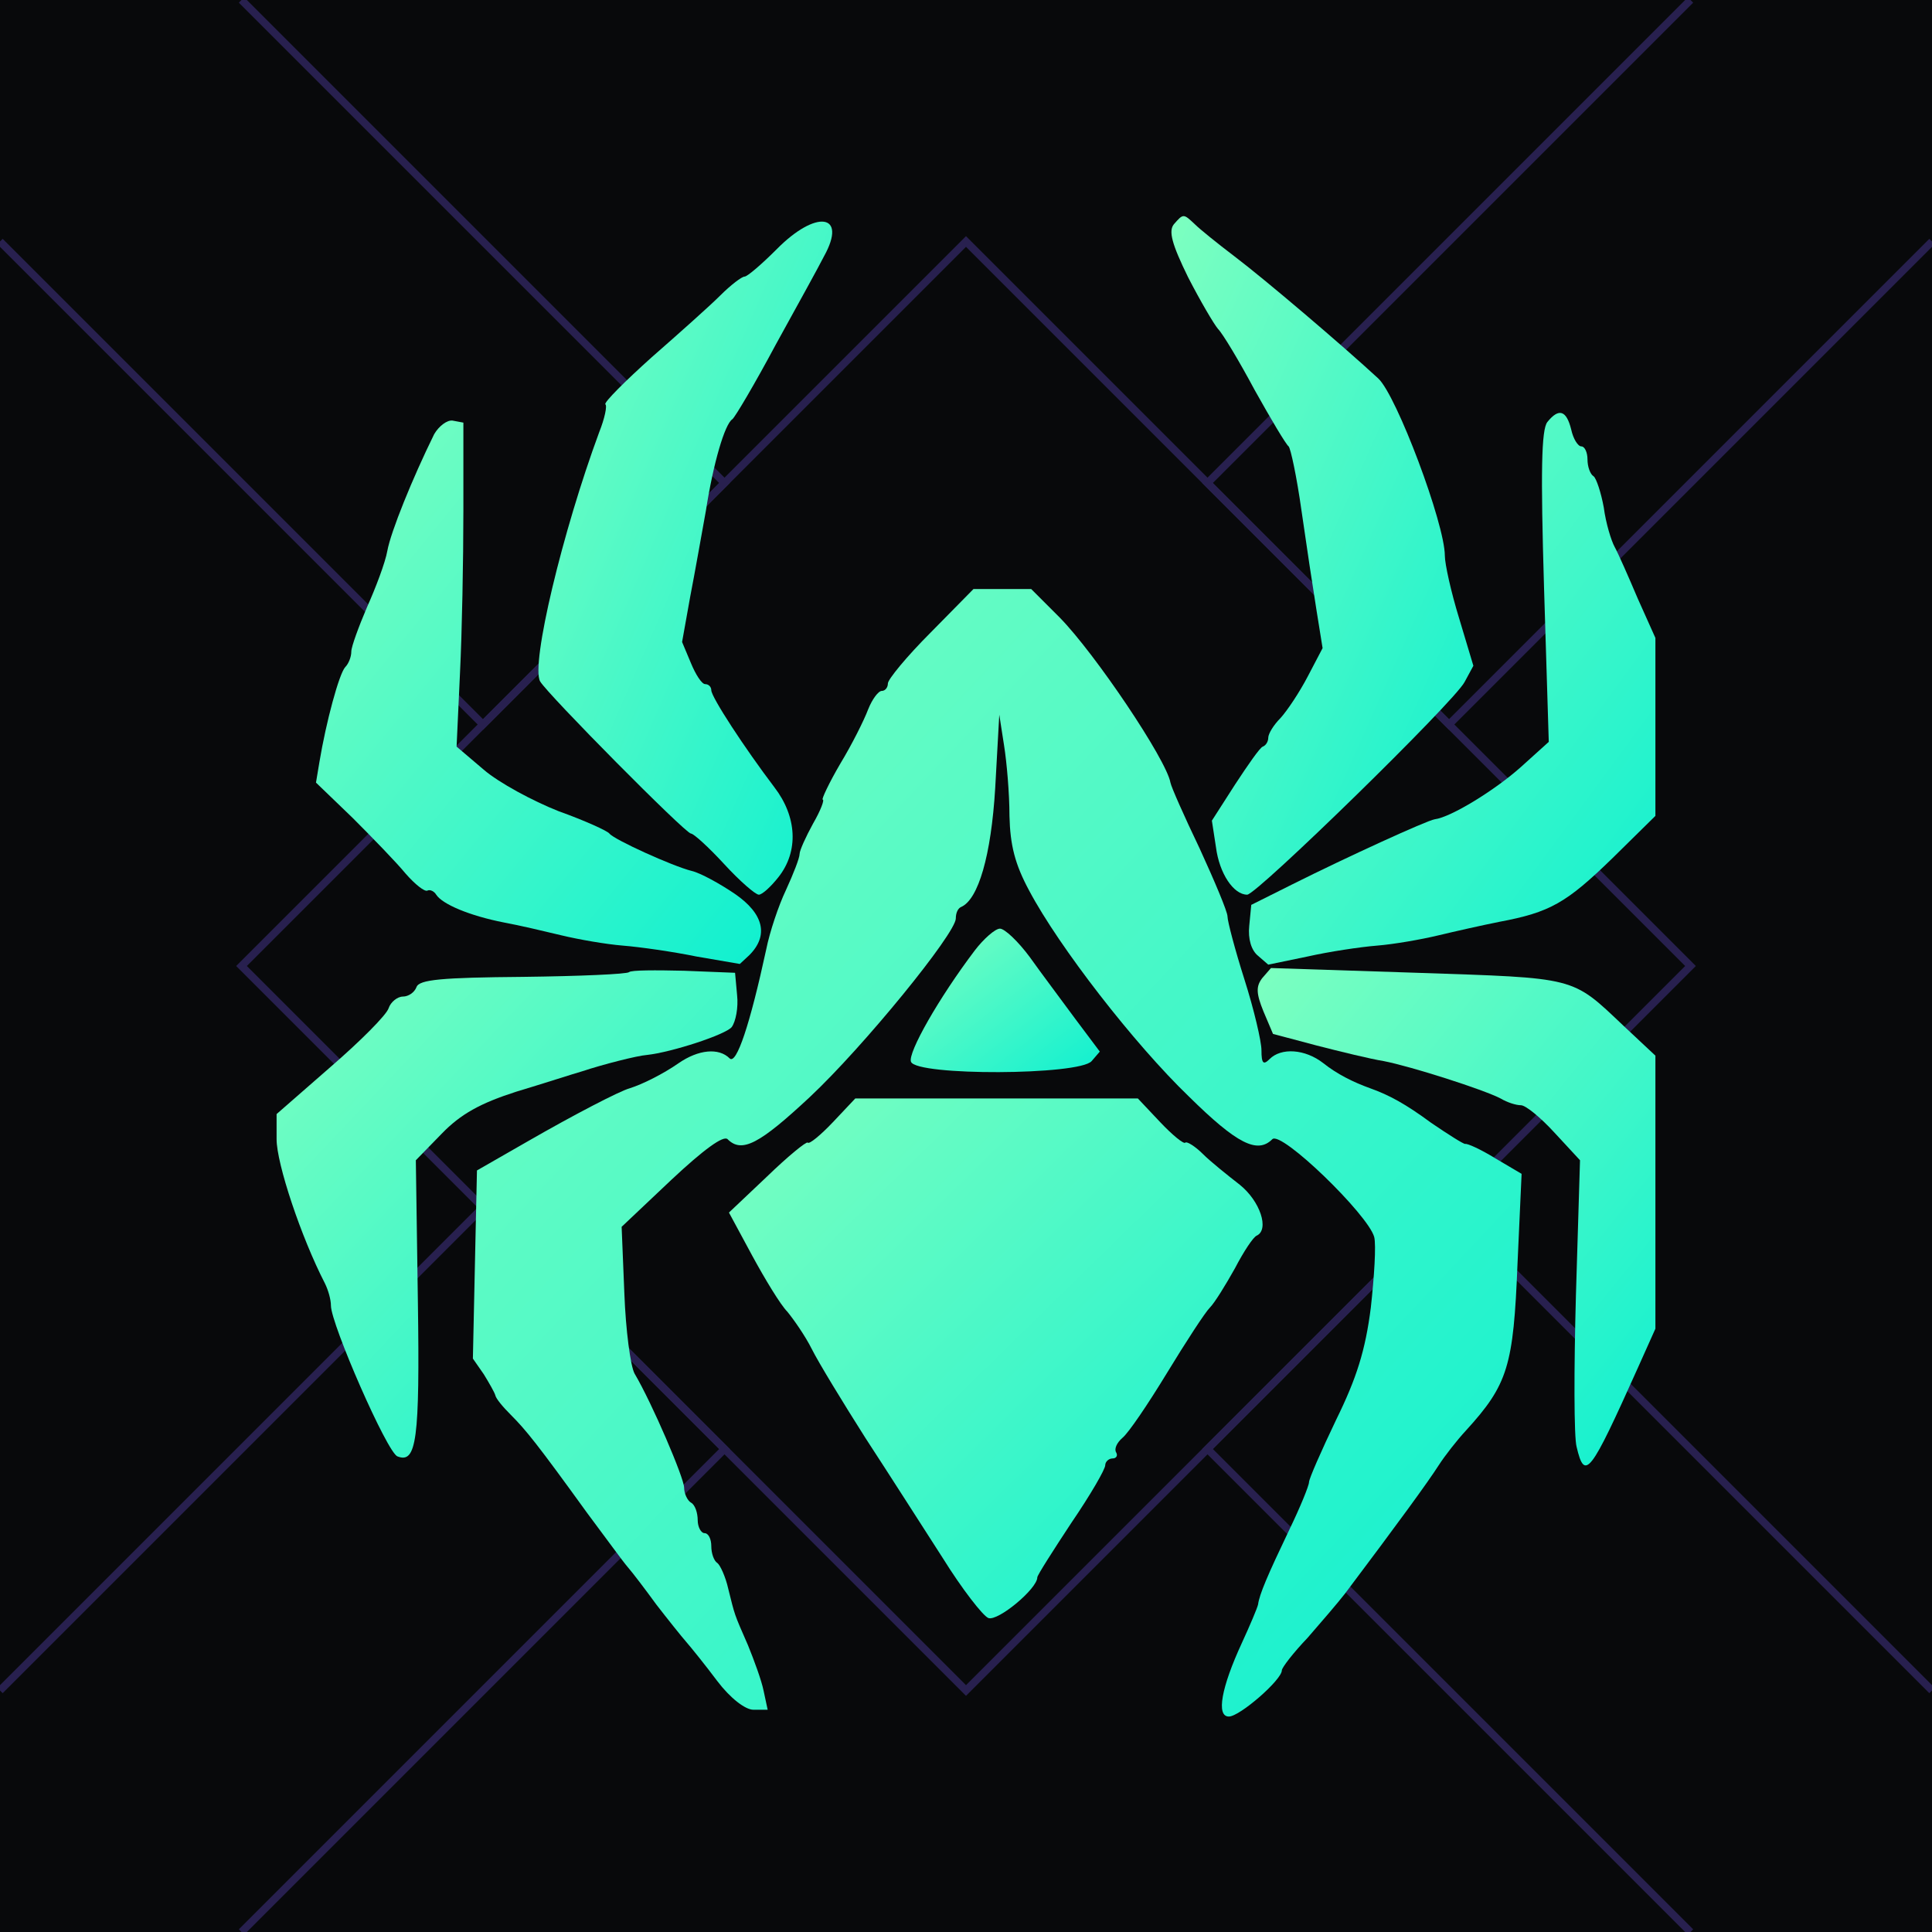
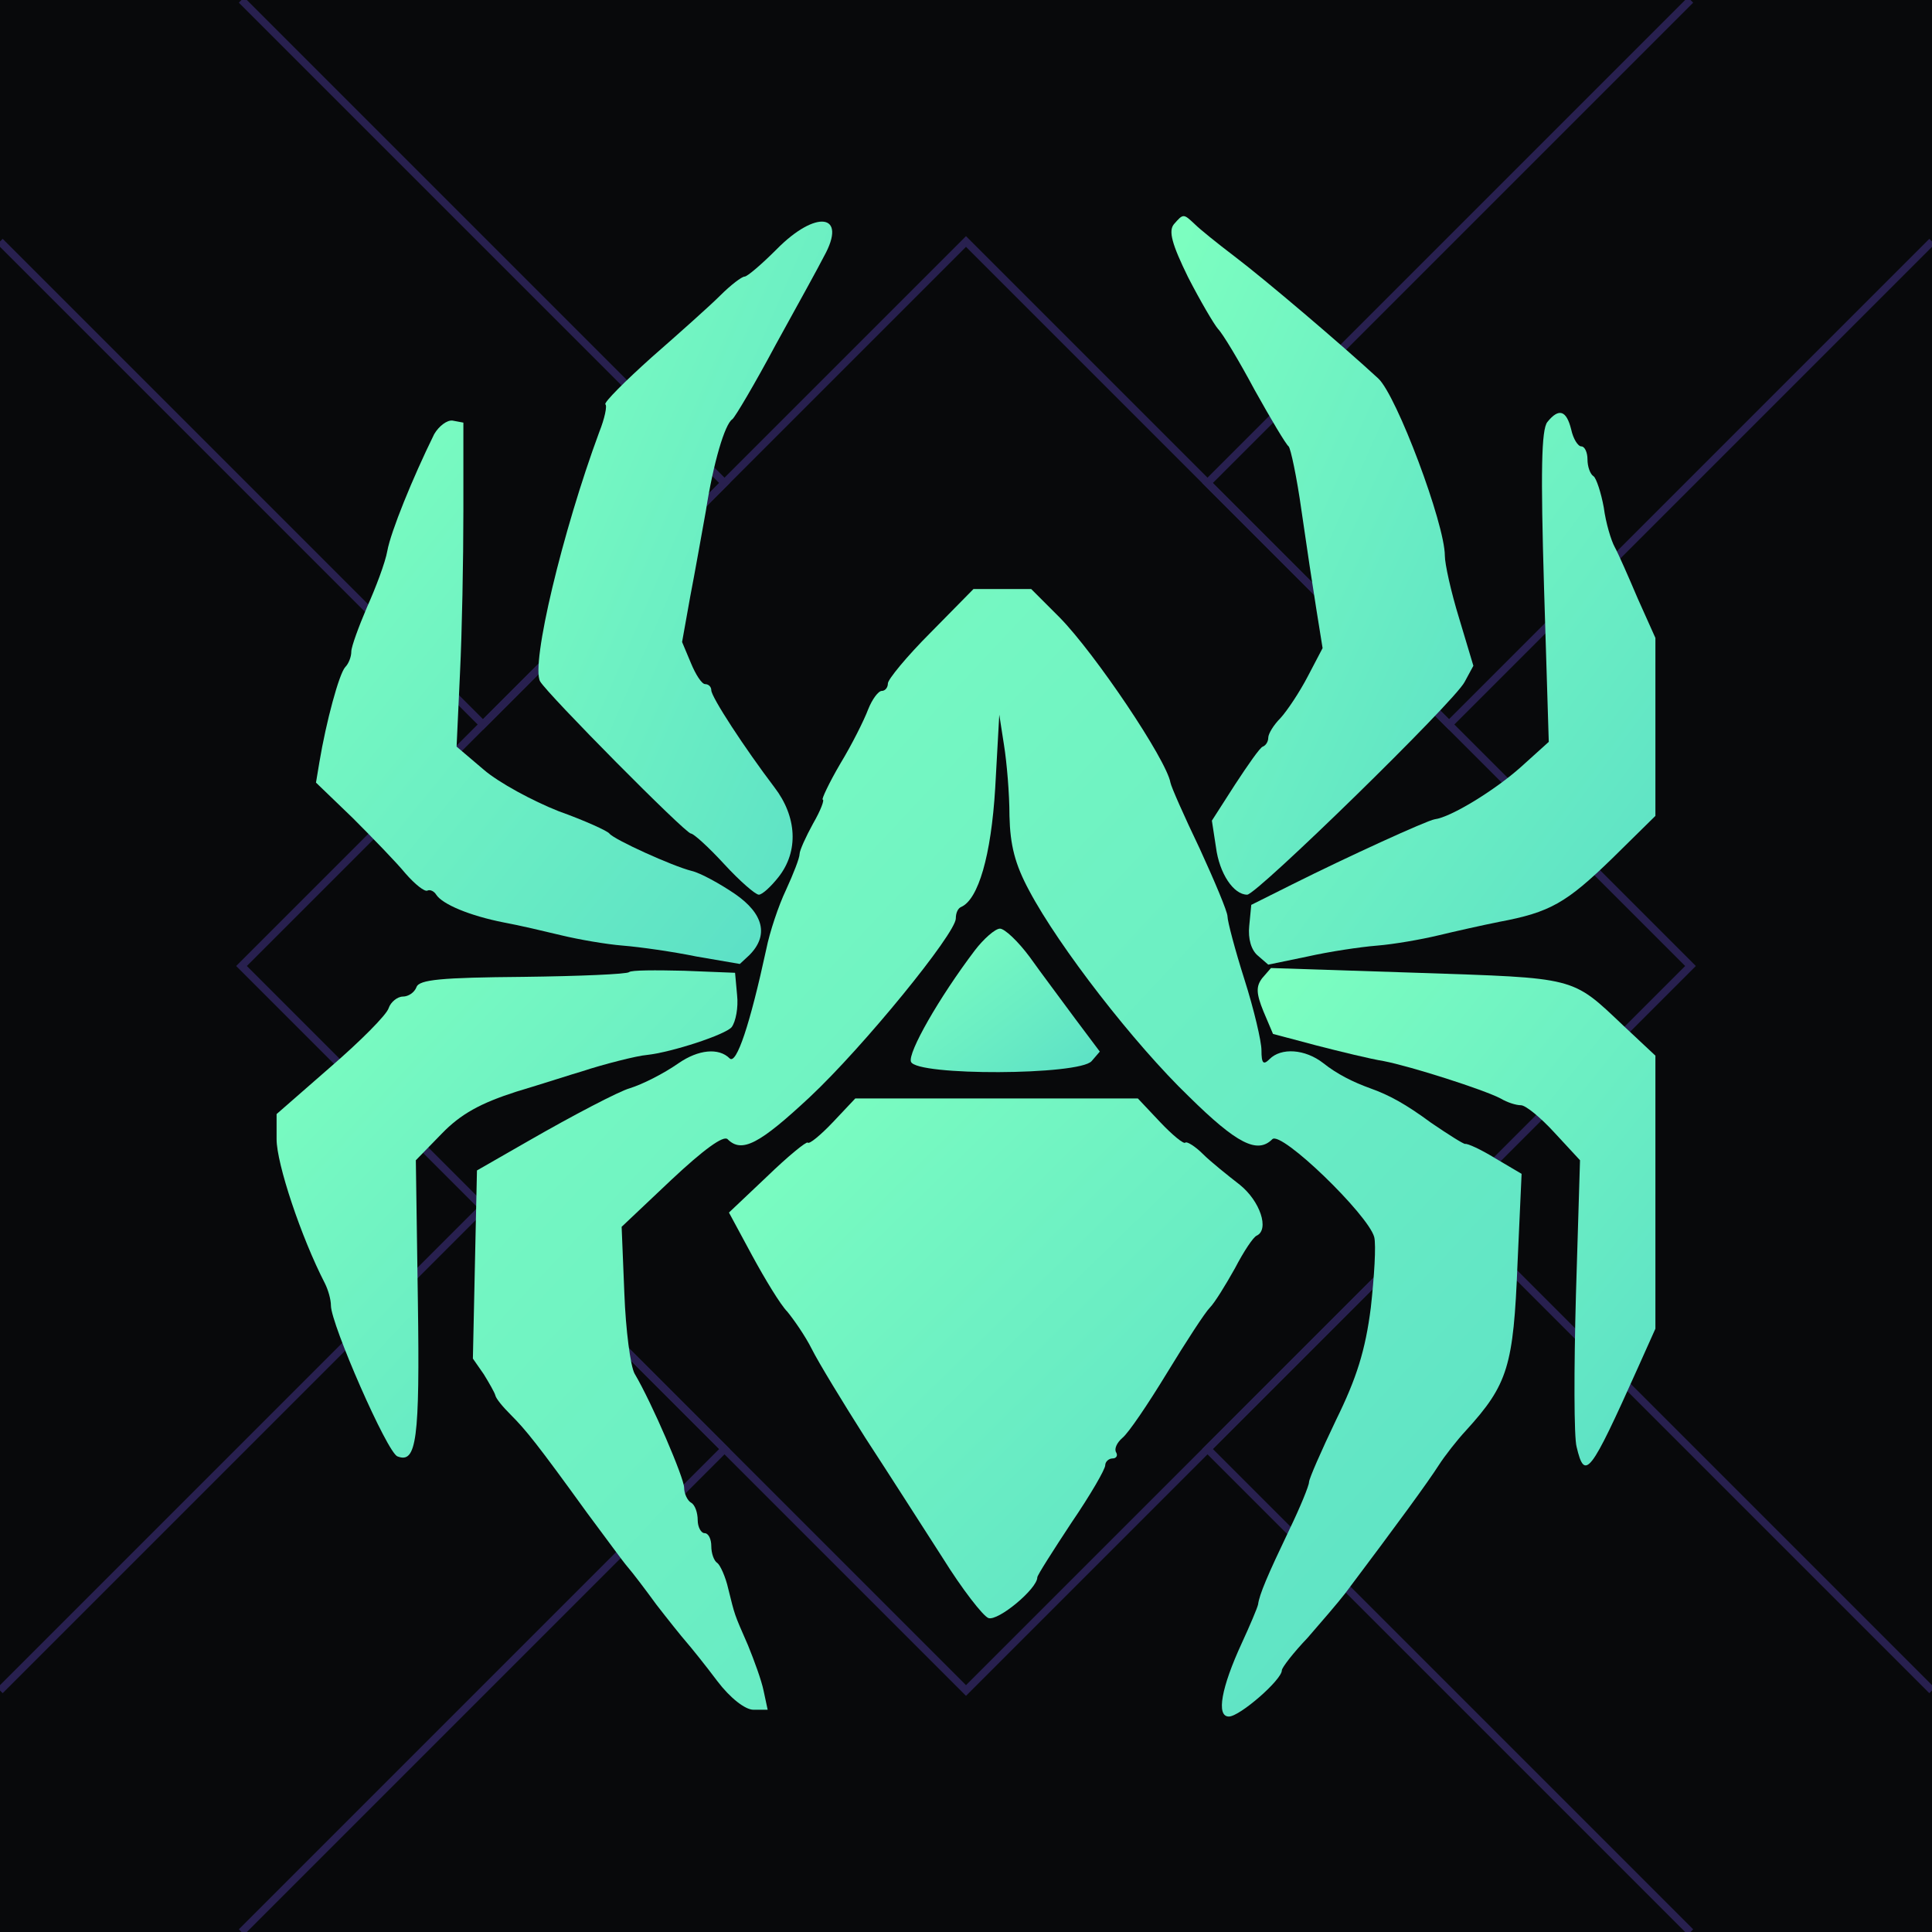
<svg xmlns="http://www.w3.org/2000/svg" width="256" height="256" viewBox="0 0 256 256" fill="none">
  <rect width="256" height="256" fill="#08090b" />
  <g opacity=".28" stroke="#7a5cff" stroke-width="1">
    <path d="M0 32 64 96 128 32 192 96 256 32M0 224 64 160 128 224 192 160 256 224" />
    <path d="M32 0 96 64 32 128 96 192 32 256M224 0 160 64 224 128 160 192 224 256" />
  </g>
  <defs>
    <linearGradient id="g" x1="0" y1="1" x2="1" y2="0">
-       <stop stop-color="#7DFFC0" />
-       <stop offset="1" stop-color="#10F0D0" />
+       <stop stop-color="#7dffc0" />
+       <stop offset="1" stop-color="#5ce0c6" />
    </linearGradient>
  </defs>
  <g transform="translate(128,128) scale(0.9) translate(-155.5,-204.5)">
    <g transform="translate(0,320) scale(0.1,-0.1)" fill="url(#g)" stroke="none">
      <path d="M1861 2247 c-8 -10 -3 -29 21 -78 18 -35 38 -69 44 -76 7 -7 31 -47     54 -90 24 -43 46 -80 50 -83 3 -3 12 -45 19 -95 7 -49 17 -115 22 -146 l9 -56     -22 -42 c-12 -23 -30 -50 -40 -61 -10 -10 -18 -23 -18 -29 0 -5 -3 -11 -8 -13     -4 -1 -22 -27 -41 -56 l-34 -53 6 -39 c5 -39 26 -70 46 -70 14 0 304 283 320     313 l13 24 -21 70 c-12 39 -21 80 -21 92 0 47 -71 236 -98 261 -52 48 -167     146 -212 180 -25 19 -51 40 -58 47 -17 16 -17 16 -31 0z" />
      <path d="M1276 2210 c-22 -22 -43 -40 -47 -40 -4 0 -20 -12 -36 -28 -15 -15     -61 -56 -101 -91 -39 -35 -70 -66 -68 -69 3 -2 -1 -21 -9 -41 -54 -146 -101     -342 -87 -367 11 -19 214 -224 222 -224 4 0 26 -20 49 -45 23 -25 46 -45 51     -45 5 0 18 12 29 26 30 38 27 89 -6 132 -44 58 -93 133 -93 143 0 5 -4 9 -9 9     -5 0 -14 14 -21 31 l-13 31 12 67 c7 36 17 93 23 126 11 71 28 128 39 135 4 3     33 52 64 110 32 58 64 116 71 130 35 63 -12 69 -70 10z" />
      <path d="M2411 1956 c-9 -11 -10 -74 -5 -243 l7 -228 -41 -37 c-38 -34 -103     -74 -127 -77 -12 -2 -128 -55 -210 -96 l-60 -30 -3 -31 c-2 -19 3 -36 13 -44     l15 -13 58 12 c31 7 77 14 102 16 25 2 65 9 90 15 25 6 65 15 90 20 75 14 99     28 166 93 l64 63 0 131 0 131 -26 58 c-14 33 -29 67 -34 76 -5 9 -13 35 -16     58 -4 22 -11 43 -15 46 -5 3 -9 14 -9 25 0 10 -4 19 -9 19 -5 0 -12 11 -15 25     -7 28 -18 32 -35 11z" />
      <path d="M772 1938 c-32 -65 -64 -144 -69 -172 -3 -17 -17 -54 -30 -83 -12     -28 -23 -58 -23 -65 0 -8 -4 -18 -9 -23 -9 -10 -28 -80 -38 -140 l-5 -30 54     -52 c29 -29 64 -65 78 -82 14 -16 28 -27 32 -25 4 2 10 -1 13 -6 9 -14 49 -31     100 -41 22 -4 60 -13 85 -19 25 -6 65 -13 90 -15 25 -2 74 -9 108 -16 l64 -11     14 13 c29 29 21 61 -21 90 -22 15 -51 31 -64 34 -28 7 -114 46 -121 55 -3 4     -36 19 -75 33 -38 15 -88 42 -110 61 l-40 34 5 108 c3 60 5 167 5 239 l0 130     -16 3 c-8 1 -20 -8 -27 -20z" />
      <path d="M1503 1646 c-35 -35 -63 -69 -63 -75 0 -6 -4 -11 -9 -11 -5 0 -14     -12 -20 -27 -6 -16 -24 -52 -41 -80 -17 -29 -28 -53 -26 -53 3 0 -3 -16 -14     -35 -11 -20 -20 -40 -20 -45 0 -6 -9 -29 -20 -53 -11 -23 -24 -62 -29 -87 -24     -111 -44 -171 -54 -161 -16 16 -46 13 -75 -7 -23 -16 -53 -31 -72 -37 -15 -4     -84 -40 -150 -78 l-75 -43 -3 -138 -3 -139 16 -23 c8 -13 16 -27 17 -31 1 -5     11 -17 23 -29 22 -22 39 -43 112 -144 27 -36 53 -72 60 -80 7 -8 26 -33 42     -55 17 -22 37 -47 44 -55 7 -8 28 -34 46 -58 19 -25 41 -42 53 -42 l21 0 -6     28 c-3 15 -14 45 -23 67 -21 48 -19 43 -29 83 -4 18 -12 35 -16 38 -5 3 -9 14     -9 25 0 10 -4 19 -10 19 -5 0 -10 9 -10 19 0 11 -4 23 -10 26 -5 3 -10 13 -10     22 0 14 -47 124 -73 168 -6 11 -13 64 -15 118 l-4 98 73 69 c48 45 77 66 83     60 21 -21 47 -7 121 62 79 74 215 241 215 263 0 8 3 15 8 17 25 11 44 75 50     175 l6 108 7 -45 c4 -25 8 -71 8 -104 1 -43 8 -71 29 -110 44 -83 155 -226     235 -303 71 -70 101 -85 123 -63 13 13 141 -111 150 -144 3 -12 0 -59 -5 -104     -8 -63 -21 -104 -51 -165 -22 -46 -40 -87 -40 -92 0 -5 -13 -37 -29 -70 -32     -67 -44 -95 -46 -110 -1 -5 -12 -31 -24 -57 -30 -65 -38 -108 -19 -108 16 0     78 54 78 68 0 4 17 26 38 48 20 23 45 52 55 65 79 105 122 164 138 189 9 14     27 37 40 51 62 68 70 95 76 246 l6 132 -39 23 c-21 13 -41 22 -44 21 -3 0 -25     14 -50 31 -38 28 -62 41 -90 51 -25 9 -49 21 -69 37 -27 21 -62 23 -79 6 -9     -9 -12 -7 -12 13 0 13 -11 60 -25 104 -14 44 -25 86 -25 93 0 7 -19 52 -41     100 -23 48 -42 91 -43 97 -6 34 -111 190 -163 243 l-42 42 -42 0 -43 0 -63     -64z" />
      <path d="M1568 1178 c-53 -70 -99 -151 -94 -164 8 -21 248 -20 266 1 l12 14     -36 48 c-19 26 -50 67 -67 91 -17 23 -37 42 -44 42 -7 0 -24 -15 -37 -32z" />
      <path d="M1059 1146 c-3 -3 -73 -6 -156 -7 -120 -1 -153 -4 -157 -15 -3 -8     -12 -14 -20 -14 -8 0 -18 -8 -21 -17 -3 -10 -42 -49 -86 -87 l-79 -69 0 -37     c0 -36 36 -144 71 -212 5 -10 9 -24 9 -33 0 -27 83 -217 98 -222 28 -11 33 24     30 229 l-3 207 38 39 c28 29 57 45 110 62 40 12 83 26 97 30 30 10 81 23 95     24 37 4 116 30 125 41 6 8 10 29 8 47 l-3 33 -75 3 c-42 1 -78 1 -81 -2z" />
      <path d="M1991 1137 c-9 -12 -9 -22 2 -49 l14 -33 64 -17 c35 -9 80 -20 99     -23 41 -8 147 -42 172 -55 10 -6 23 -10 30 -10 7 0 29 -18 50 -41 l37 -40 -6     -198 c-3 -109 -3 -210 1 -224 12 -51 20 -40 90 116 l26 58 0 201 0 201 -47 44     c-77 73 -68 70 -304 78 l-215 7 -13 -15z" />
      <path d="M1359 925 c-18 -19 -35 -33 -37 -30 -2 2 -29 -20 -60 -50 l-56 -53     34 -63 c19 -35 42 -73 52 -83 9 -11 26 -35 36 -55 10 -20 46 -79 79 -131 34     -52 85 -132 114 -177 28 -45 59 -85 67 -88 14 -5 72 43 72 60 0 3 23 39 50 80     28 41 50 79 50 85 0 5 5 10 11 10 5 0 8 4 5 9 -3 5 1 14 9 21 9 7 38 50 66 96     28 46 56 89 63 96 7 7 23 33 37 58 13 25 27 46 32 48 19 9 5 51 -25 75 -18 14     -43 34 -54 45 -12 12 -24 19 -26 17 -2 -3 -19 11 -37 30 l-33 35 -208 0 -208     0 -33 -35z" />
    </g>
  </g>
</svg>
